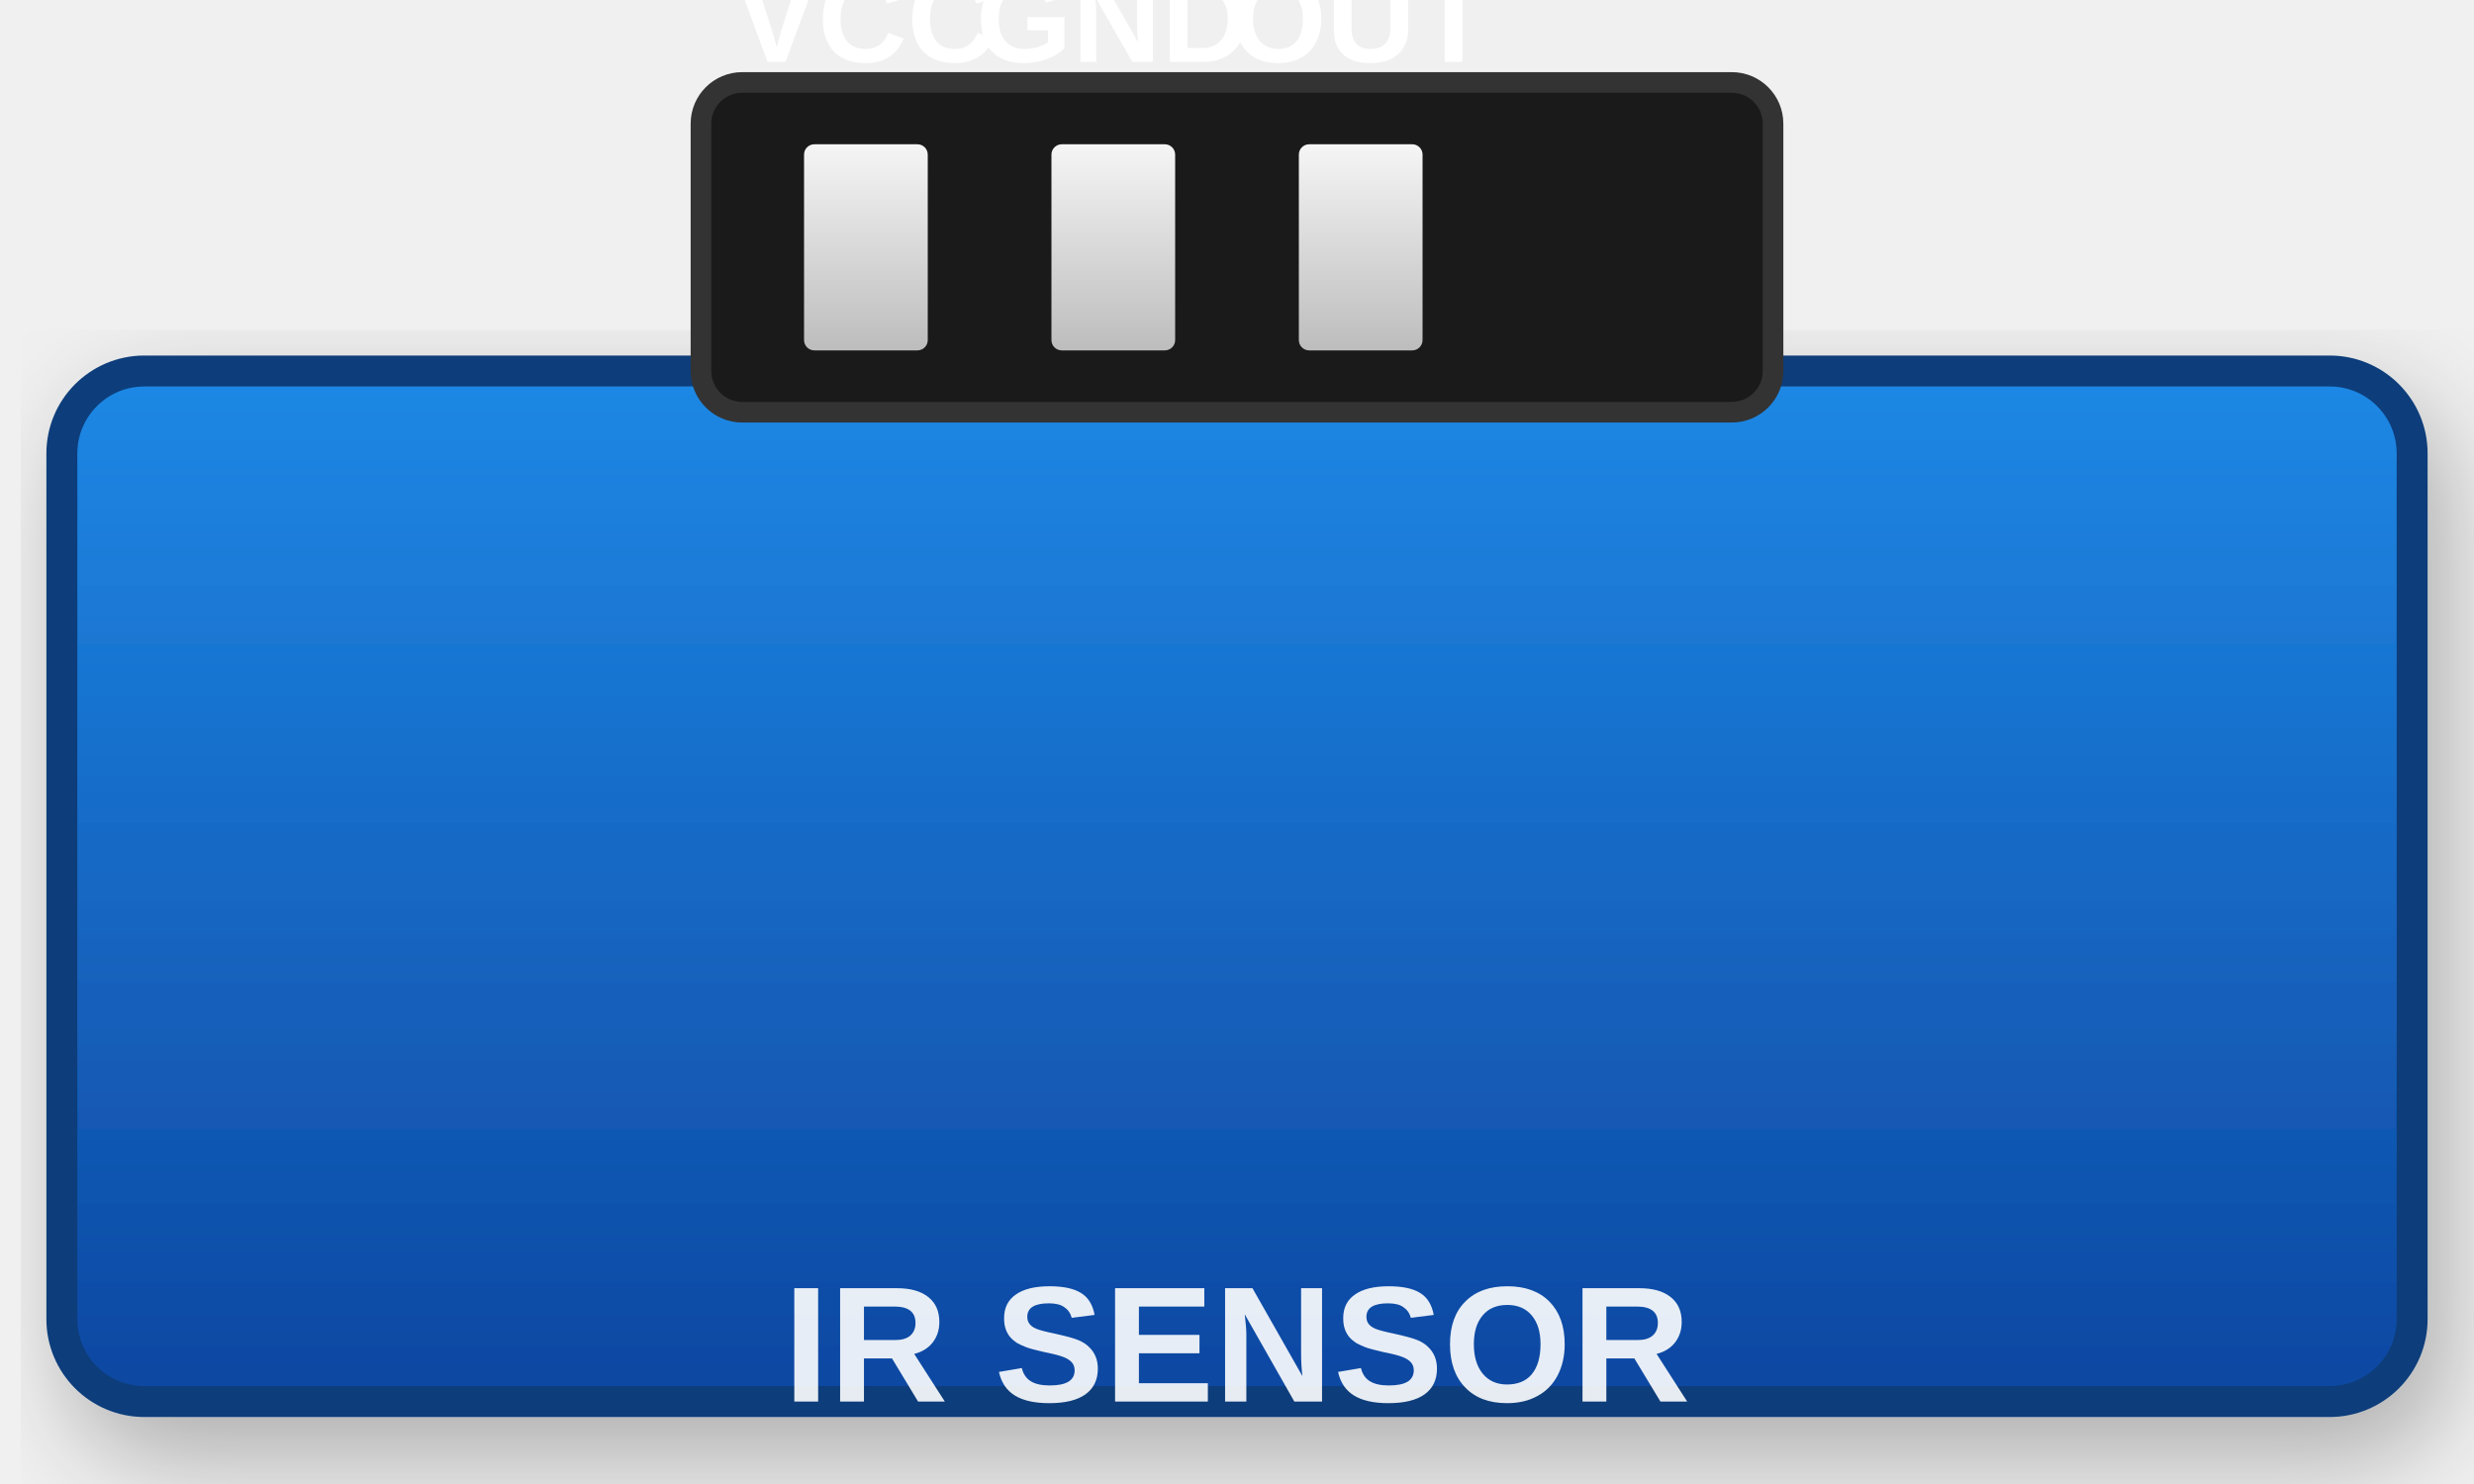
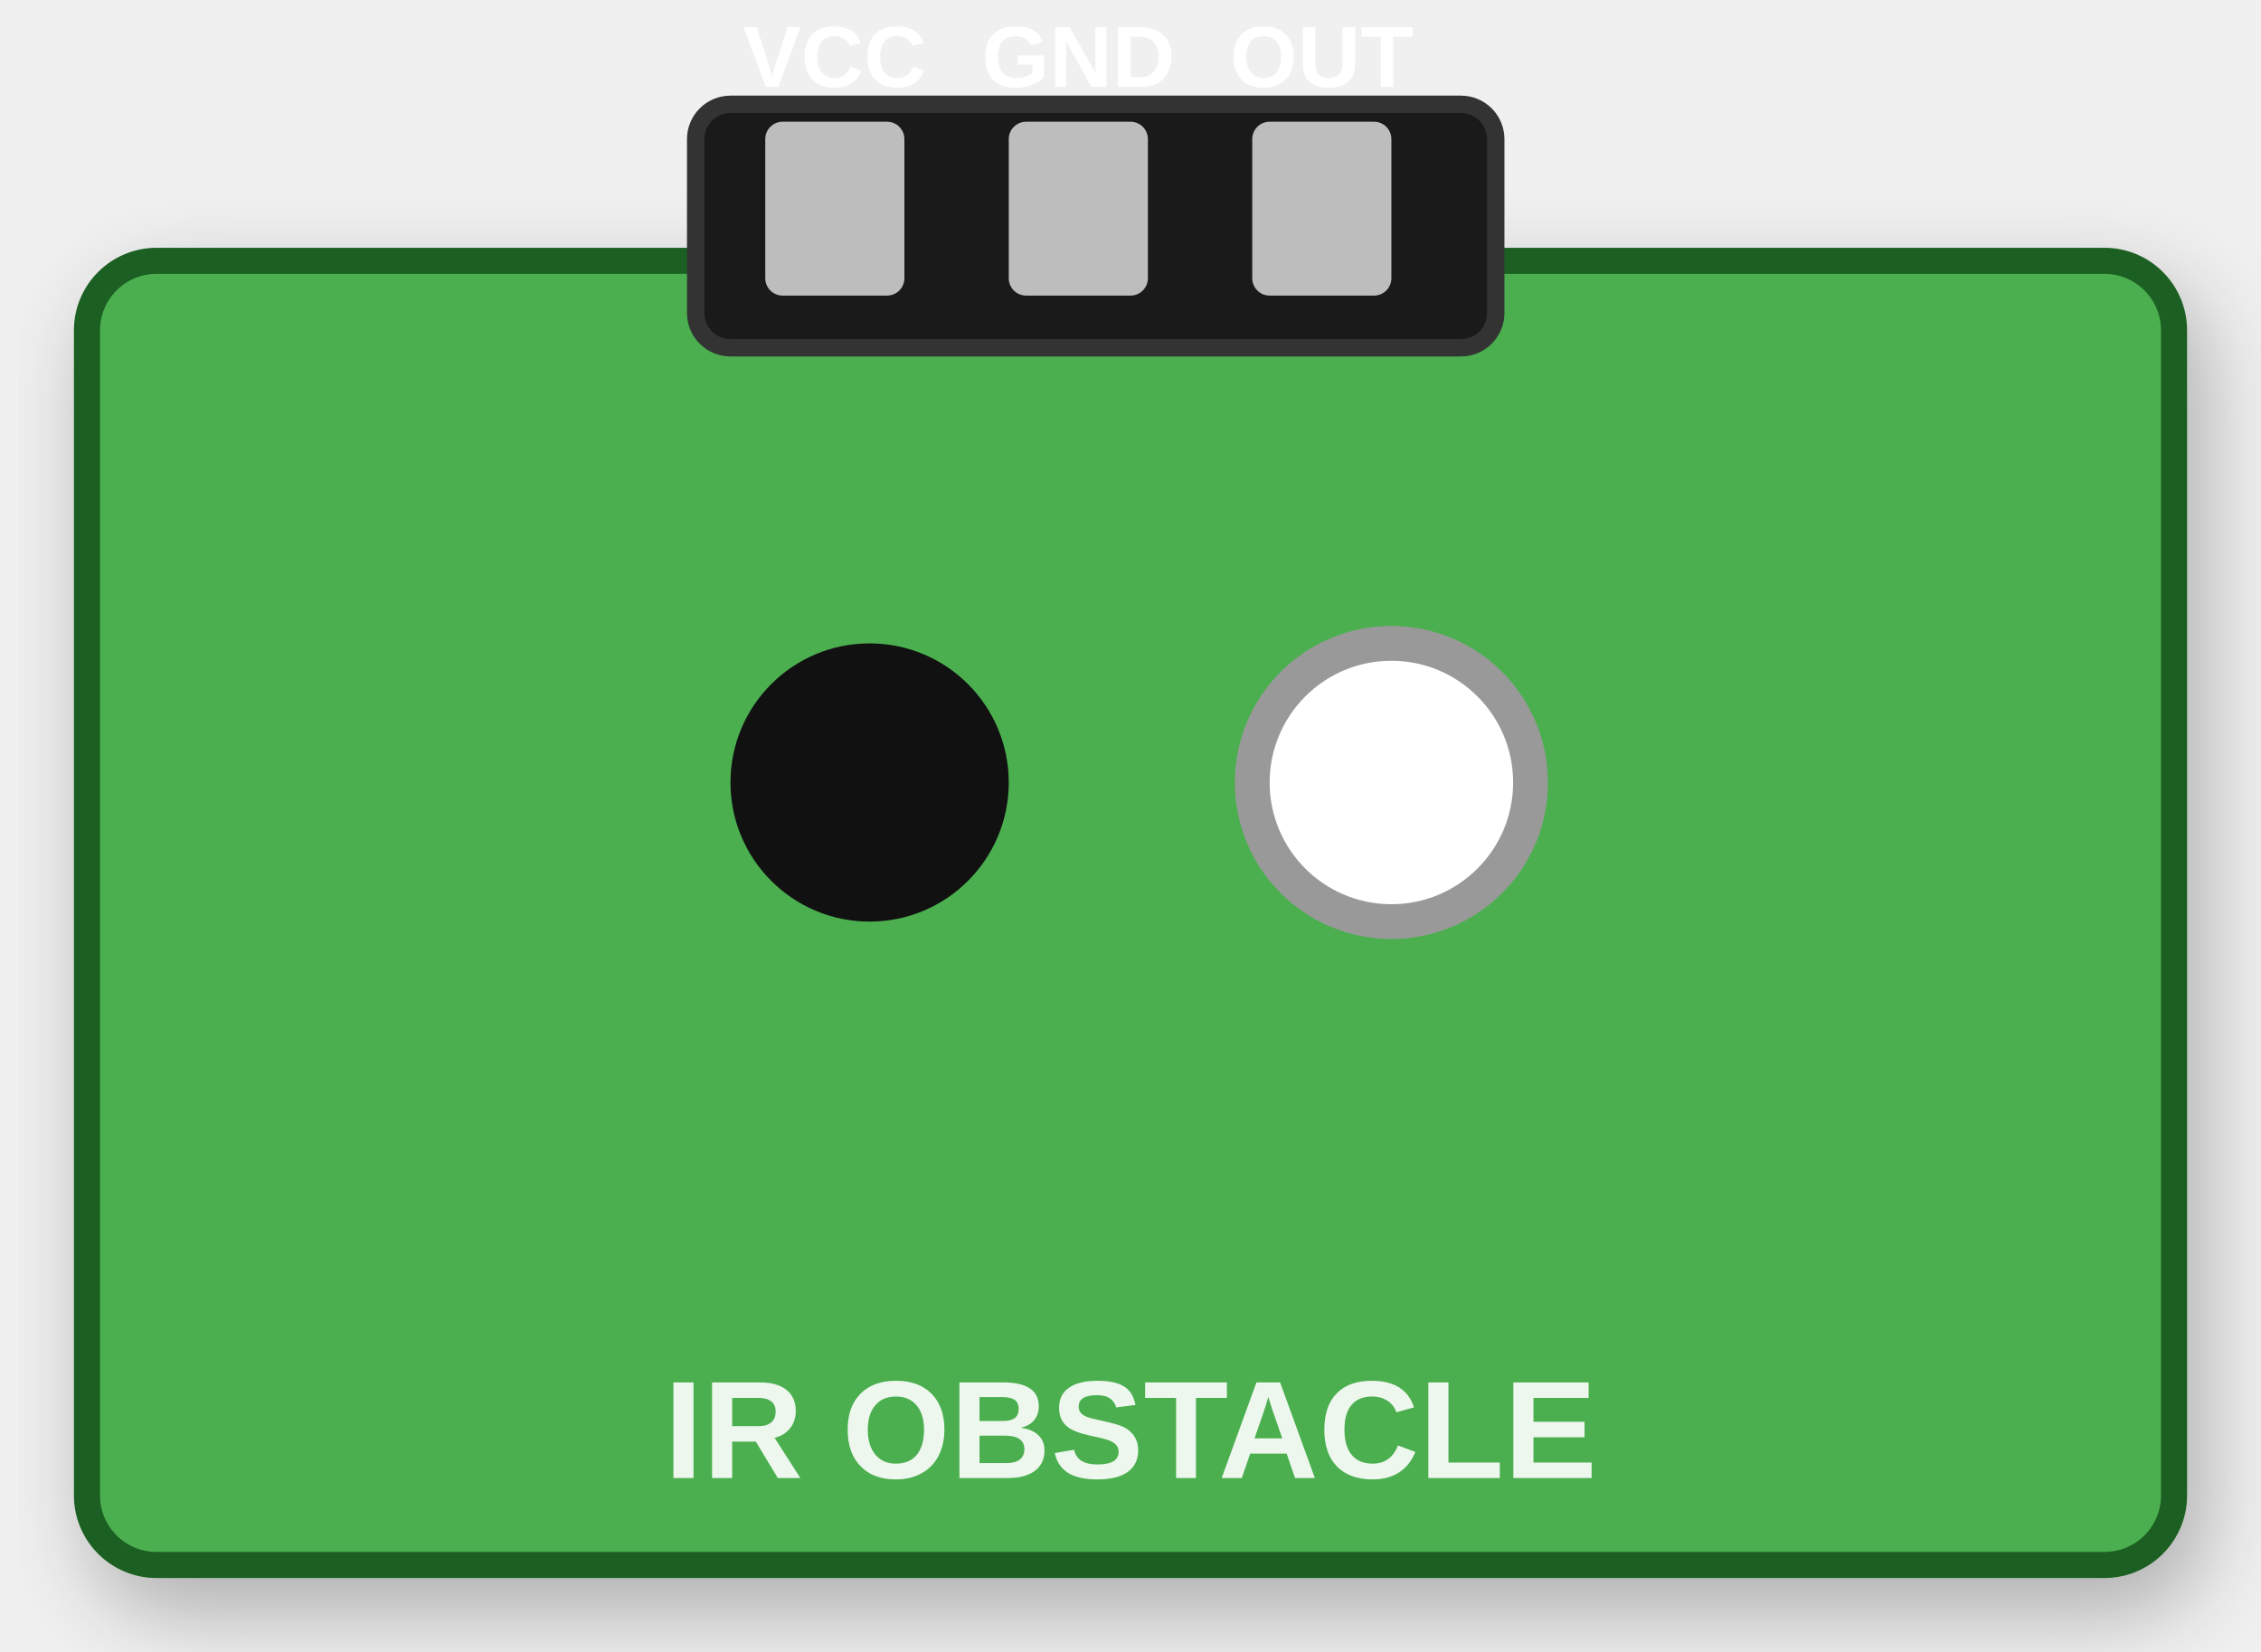
- <svg xmlns="http://www.w3.org/2000/svg" viewBox="0 0 120 72" width="120" height="72">
+ <svg xmlns="http://www.w3.org/2000/svg" viewBox="0 0 130 95" width="130" height="95">
  <defs>
-     <linearGradient id="pcb-ir" x1="0" y1="0" x2="0" y2="1">
-       <stop offset="0%" stop-color="#1E88E5" />
-       <stop offset="100%" stop-color="#0D47A1" />
-     </linearGradient>
-     <linearGradient id="pcbTeal-ir" x1="0" y1="0" x2="0" y2="1">
-       <stop offset="0%" stop-color="#00939d" />
-       <stop offset="100%" stop-color="#007982" />
-     </linearGradient>
-     <linearGradient id="metal-ir" x1="0" y1="0" x2="0" y2="1">
-       <stop offset="0%" stop-color="#eee" />
-       <stop offset="50%" stop-color="#fff" />
-       <stop offset="100%" stop-color="#999" />
-     </linearGradient>
-     <linearGradient id="pin-ir" x1="0" y1="0" x2="0" y2="1">
-       <stop offset="0%" stop-color="#f5f5f5" />
-       <stop offset="100%" stop-color="#bdbdbd" />
-     </linearGradient>
-     <filter id="sh-ir" x="-8%" y="-8%" width="116%" height="116%">
+     <filter id="sh-ir-sensor" x="-8%" y="-8%" width="116%" height="116%">
      <feDropShadow dx="1" dy="2" stdDeviation="2.5" flood-opacity="0.28" />
    </filter>
-     <filter id="glow-ir">
-       <feGaussianBlur stdDeviation="1.5" result="b" />
-       <feMerge>
-         <feMergeNode in="b" />
-         <feMergeNode in="SourceGraphic" />
-       </feMerge>
-     </filter>
  </defs>
-   <rect x="3" y="18" width="114" height="50" rx="4" fill="url(#pcb-ir)" stroke="#0a3d7a" stroke-width="1.5" filter="url(#sh-ir)" />
-   <rect x="34" y="4" width="52" height="16" rx="2" fill="#1a1a1a" stroke="#333" />
-   <rect x="39" y="7" width="6" height="10" fill="url(#pin-ir)" rx="0.5" />
-   <text x="42" y="3" text-anchor="middle" fill="#fff" font-size="6" font-weight="bold" font-family="Arial,sans-serif">VCC</text>
-   <rect x="51" y="7" width="6" height="10" fill="url(#pin-ir)" rx="0.5" />
-   <text x="54" y="3" text-anchor="middle" fill="#fff" font-size="6" font-weight="bold" font-family="Arial,sans-serif">GND</text>
-   <rect x="63" y="7" width="6" height="10" fill="url(#pin-ir)" rx="0.5" />
-   <text x="66" y="3" text-anchor="middle" fill="#fff" font-size="6" font-weight="bold" font-family="Arial,sans-serif">OUT</text>
-   <text x="60" y="68" text-anchor="middle" fill="#fff" font-size="8" font-weight="bold" font-family="Arial,sans-serif" opacity="0.9">IR SENSOR</text>
+   <rect x="5" y="15" width="120" height="75" rx="4" fill="#4caf50" stroke="#1b5e20" stroke-width="1.5" filter="url(#sh-ir-sensor)" />
+   <rect x="40.0" y="6" width="46" height="14" rx="2" fill="#1a1a1a" stroke="#333" />
+   <rect x="44.0" y="7" width="8" height="10" fill="#bdbdbd" rx="1" />
+   <text x="48.0" y="5" text-anchor="middle" fill="#fff" font-size="5" font-weight="bold" font-family="Arial,sans-serif">VCC</text>
+   <rect x="58.0" y="7" width="8" height="10" fill="#bdbdbd" rx="1" />
+   <text x="62.0" y="5" text-anchor="middle" fill="#fff" font-size="5" font-weight="bold" font-family="Arial,sans-serif">GND</text>
+   <rect x="72.0" y="7" width="8" height="10" fill="#bdbdbd" rx="1" />
+   <text x="76.0" y="5" text-anchor="middle" fill="#fff" font-size="5" font-weight="bold" font-family="Arial,sans-serif">OUT</text>
+   <circle cx="50" cy="45" r="8" fill="#111" />
+   <circle cx="80" cy="45" r="8" fill="#fff" stroke="#999" stroke-width="2" />
+   <text x="65" y="85" text-anchor="middle" fill="#fff" font-size="8" font-weight="bold" font-family="Arial,sans-serif" opacity="0.9">IR OBSTACLE</text>
</svg>
